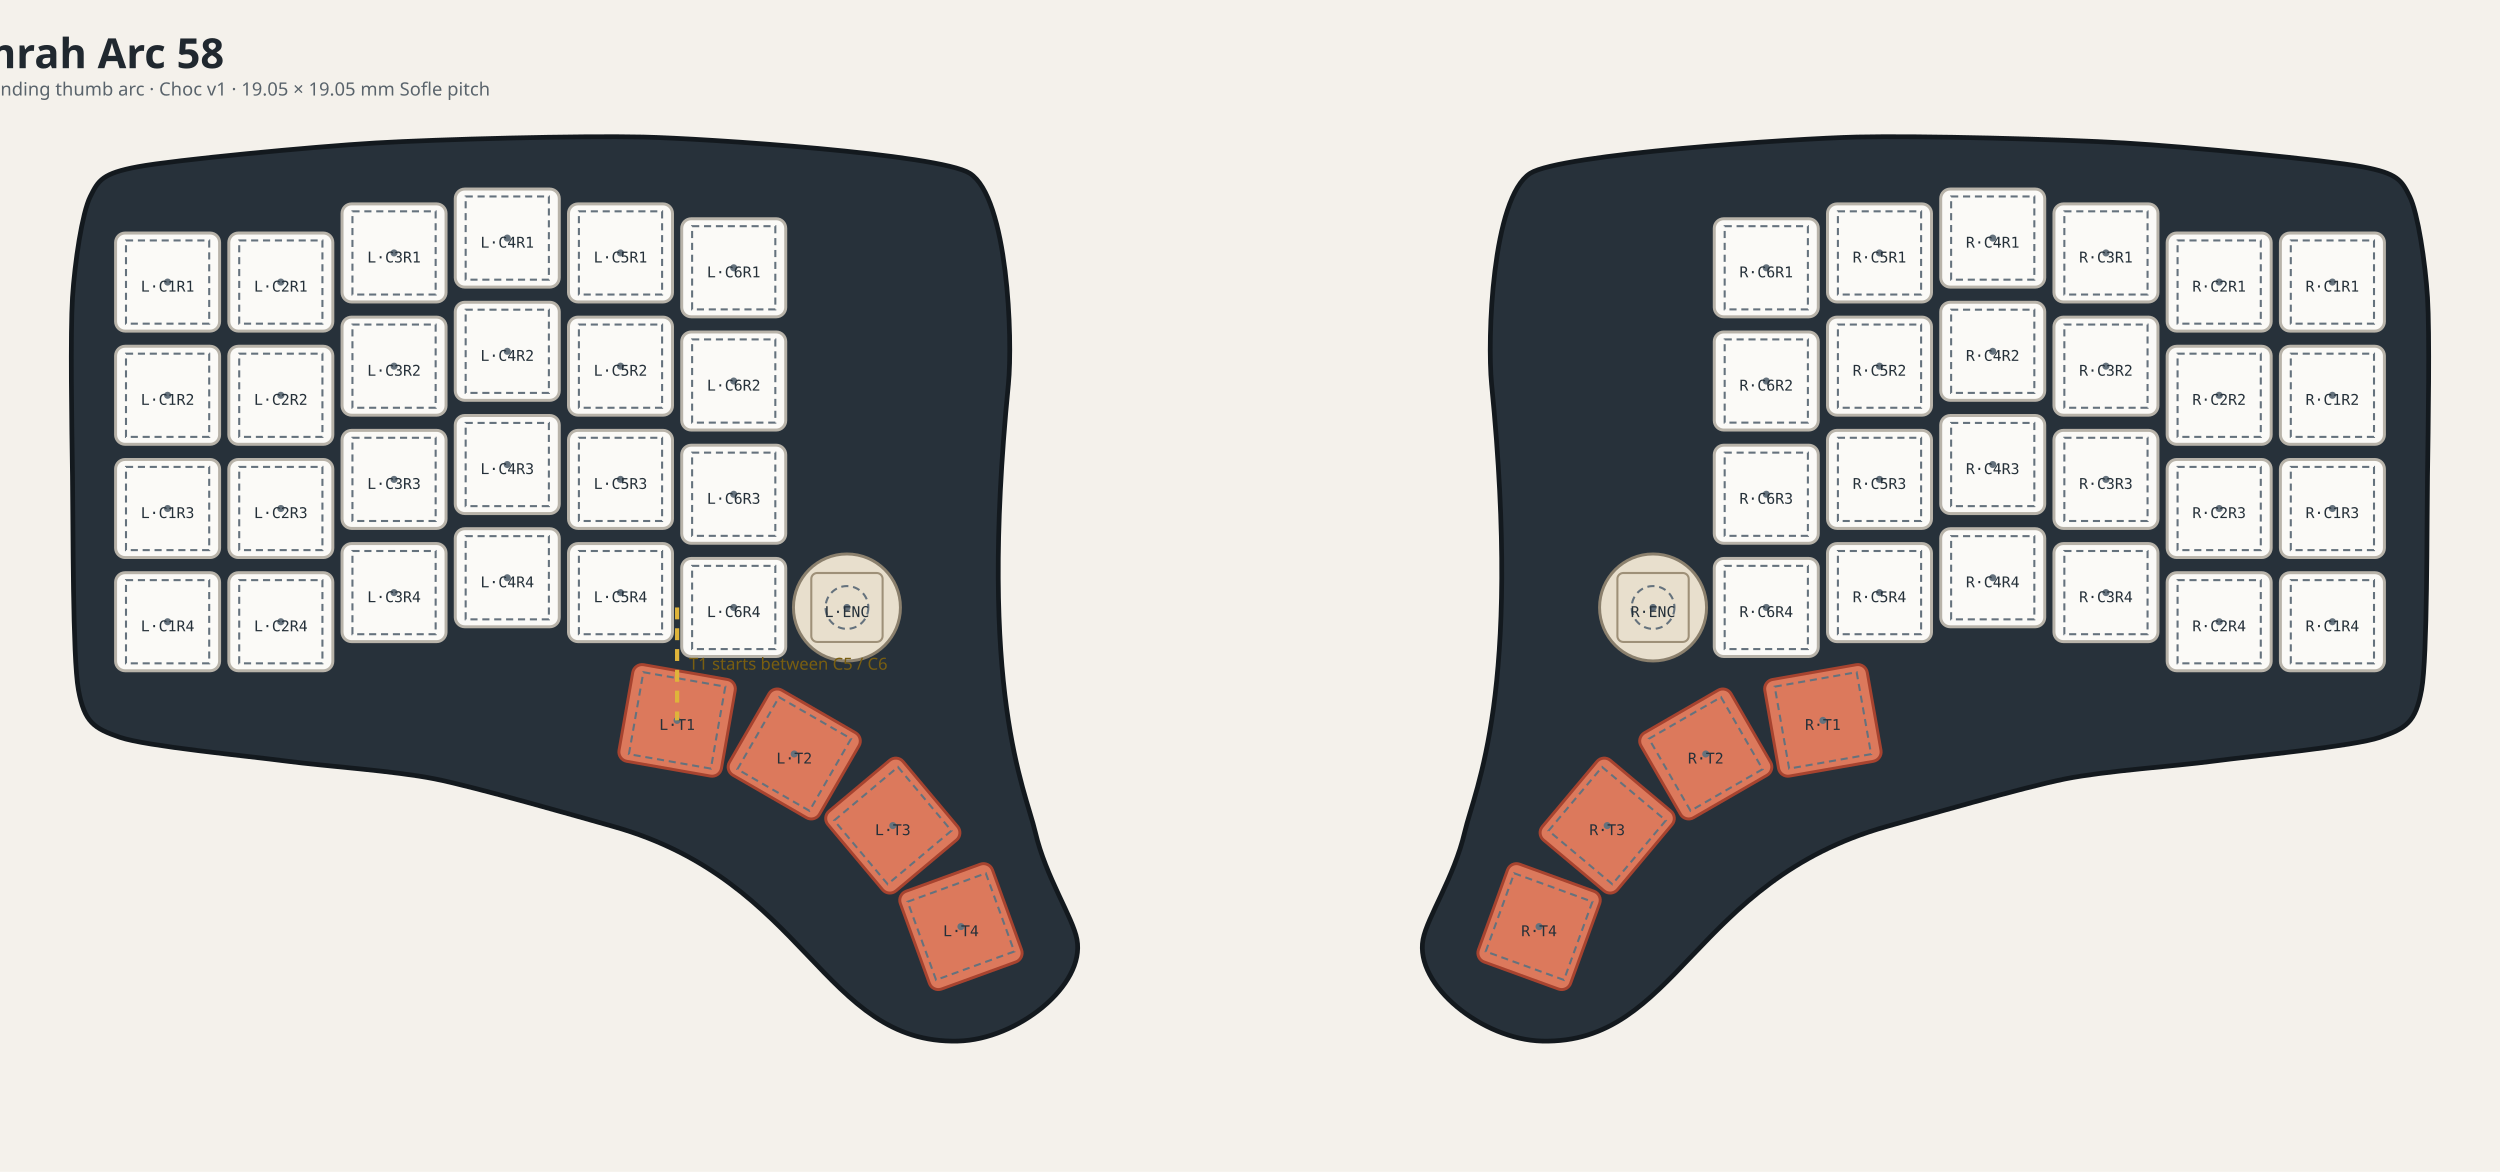
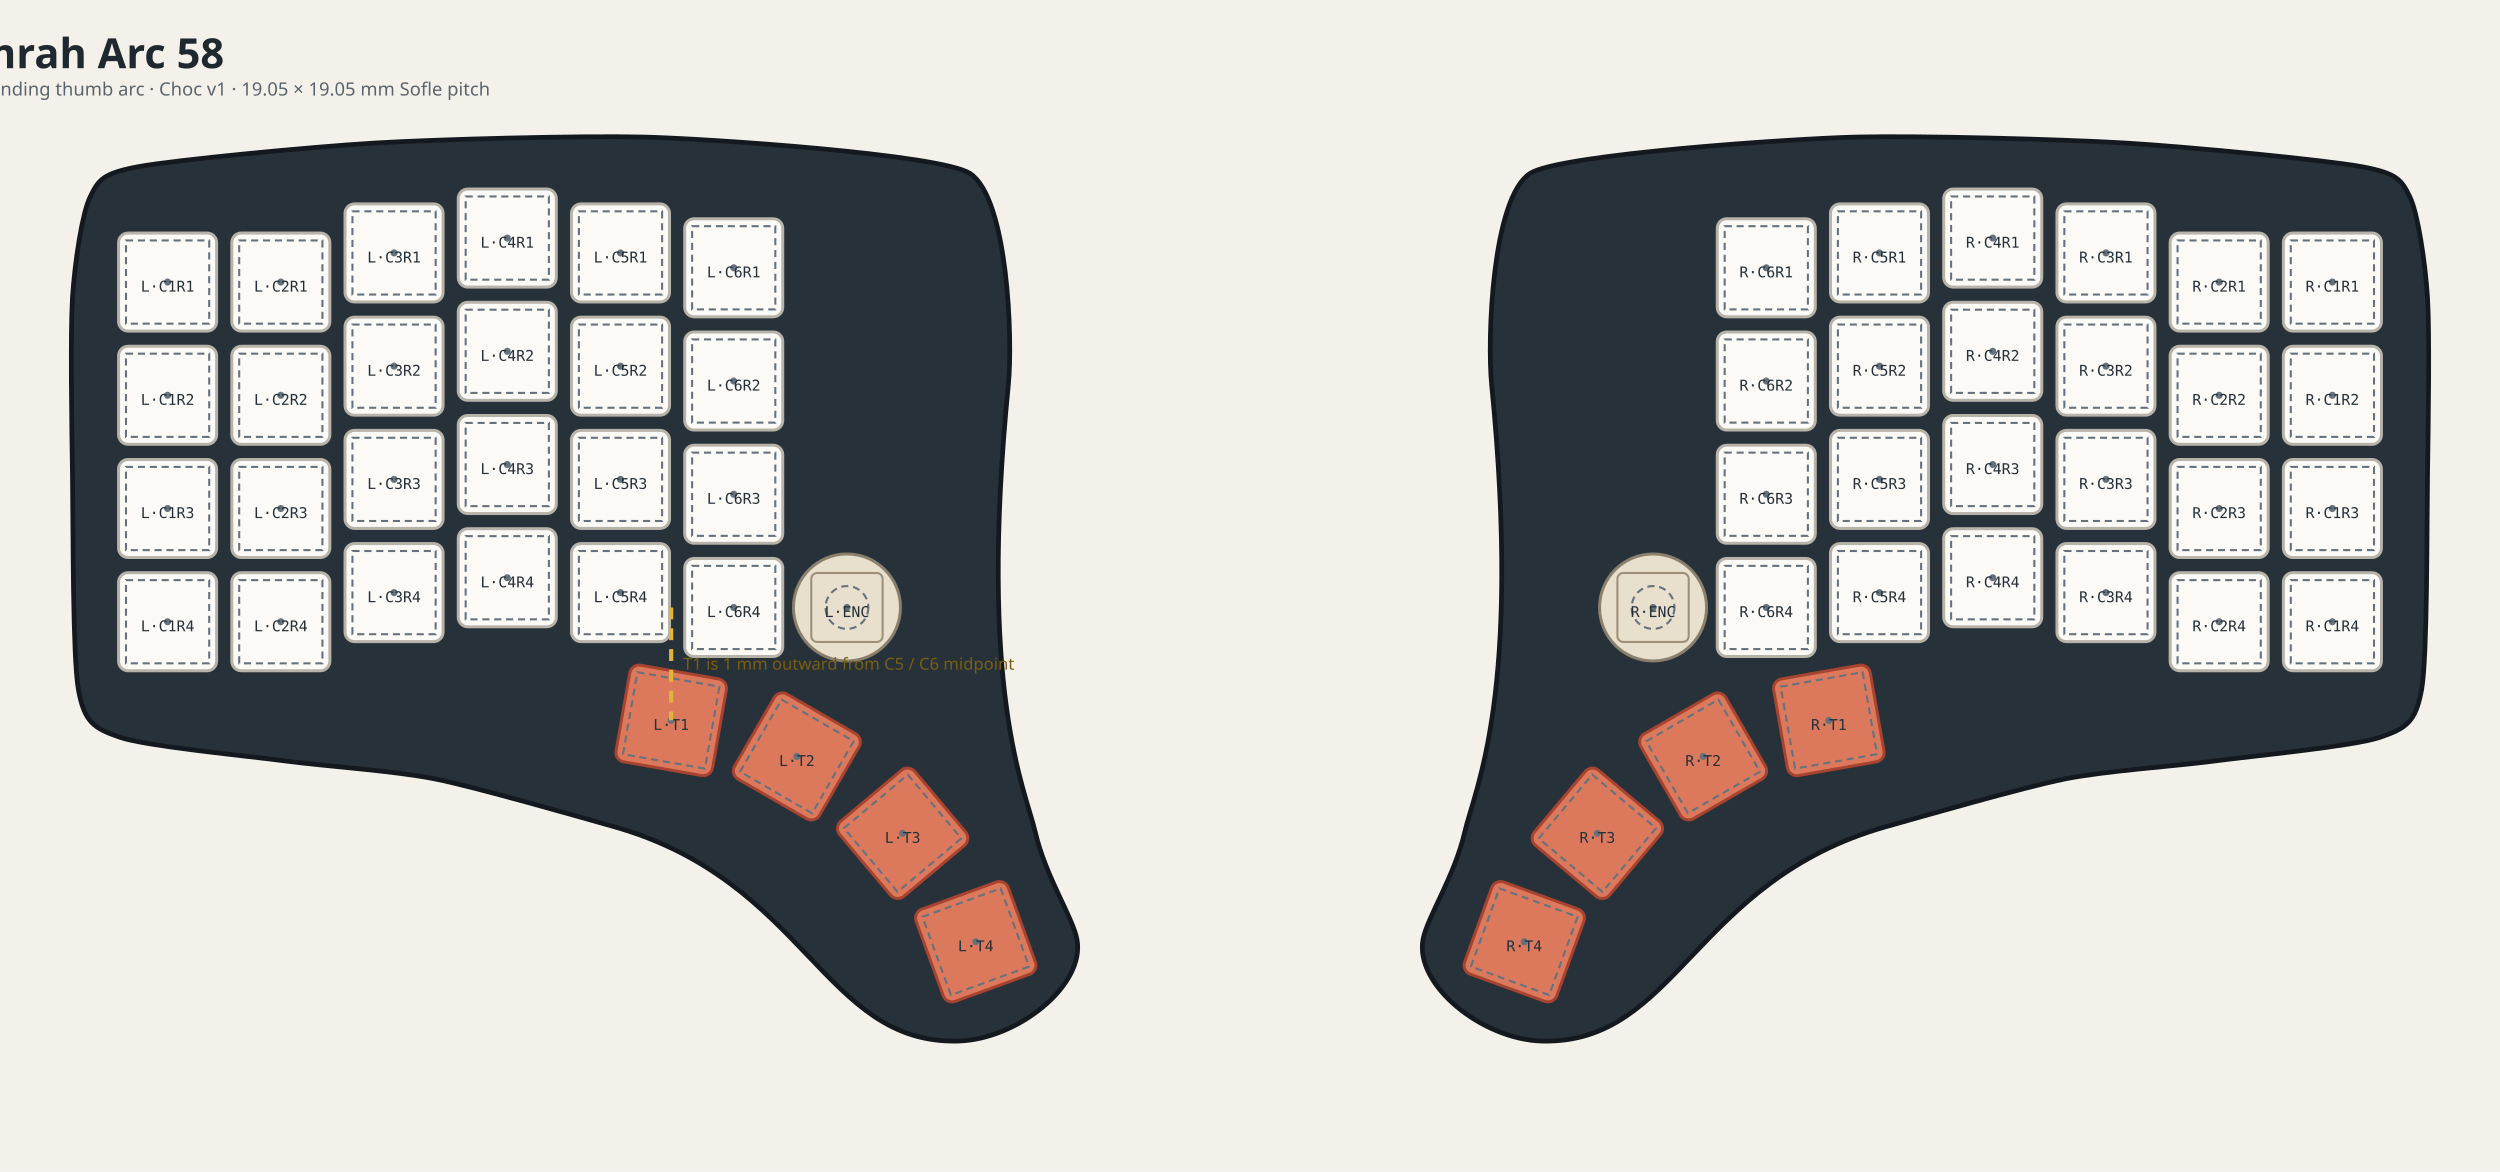
<svg xmlns="http://www.w3.org/2000/svg" width="420.623mm" height="197.159mm" viewBox="0 0 420.623 197.159">
  <style>
    :root { color-scheme: light; }
    .page { fill: #f4f1eb; }
    .plate { fill: #27313a; stroke: #13191e; stroke-width: 0.8; }
    .keycap { fill: #fbfaf7; stroke: #b8b3a9; stroke-width: 0.5; }
    .key--thumb .keycap { fill: #dc795c; stroke: #a7432f; }
    .encoder-knob { fill: #e8dfcd; stroke: #8b806d; stroke-width: 0.5; }
    .encoder-body { fill: none; stroke: #9e9078; stroke-width: 0.35; }
    .cutout { fill: none; stroke: #65727d; stroke-width: 0.35; stroke-dasharray: 1.2 0.8; }
    .center { fill: #65727d; }
    text { fill: #253039; font: 2.5px ui-monospace, SFMono-Regular, Menlo, monospace; text-anchor: middle; dominant-baseline: middle; }
    .title { fill: #20282f; font: 700 7px ui-sans-serif, system-ui, sans-serif; }
    .subtitle { fill: #59636b; font: 3.1px ui-sans-serif, system-ui, sans-serif; }
    .guide { stroke: #dfb43a; stroke-width: 0.7; stroke-dasharray: 2 1.5; fill: none; }
    .guide-label { fill: #795e10; font: 2.8px ui-sans-serif, system-ui, sans-serif; text-anchor: start; }
  </style>
  <rect class="page" width="100%" height="100%" />
  <text class="title" x="12" y="9">Hamrah Arc 58</text>
  <text class="subtitle" x="12" y="15">6×4 + clickable encoder + four-key descending thumb arc · Choc v1 · 19.05 × 19.05 mm Sofle pitch</text>
  <path class="plate" d="M 15.198 33.056 C 16.573 30.306 17.198 29.181 23.198 28.056 C 29.198 26.931 52.573 24.681 63.198 24.056 C 73.823 23.431 97.573 22.806 108.198 23.056 C 118.823 23.306 158.076 25.931 163.159 29.159 C 169.588 33.241 170.41 57.045 169.659 64.659 C 164.52 116.751 172.448 132.556 174.198 140.056 C 175.948 147.556 180.506 154.345 181.198 158.056 C 182.637 165.775 171.168 174.923 161.159 175.159 C 138.472 175.692 135.76 148.216 103.198 139.056 C 97.49 137.451 80.073 132.431 73.198 131.056 C 66.323 129.681 54.823 128.931 48.198 128.056 C 41.573 127.181 24.573 125.556 20.198 124.056 C 15.823 122.556 14.198 121.556 13.198 116.056 C 12.198 110.556 12.323 88.306 12.198 80.056 C 12.073 71.806 11.823 55.931 12.198 50.056 C 12.573 44.181 13.823 35.806 15.198 33.056 Z" />
  <path class="plate" d="M 405.425 33.056 C 404.05 30.306 403.425 29.181 397.425 28.056 C 391.425 26.931 368.05 24.681 357.425 24.056 C 346.8 23.431 323.05 22.806 312.425 23.056 C 301.8 23.306 262.547 25.931 257.464 29.159 C 251.035 33.241 250.213 57.045 250.964 64.659 C 256.103 116.751 248.175 132.556 246.425 140.056 C 244.675 147.556 240.117 154.345 239.425 158.056 C 237.986 165.775 249.455 174.923 259.464 175.159 C 282.151 175.692 284.863 148.216 317.425 139.056 C 323.133 137.451 340.55 132.431 347.425 131.056 C 354.3 129.681 365.8 128.931 372.425 128.056 C 379.05 127.181 396.05 125.556 400.425 124.056 C 404.8 122.556 406.425 121.556 407.425 116.056 C 408.425 110.556 408.3 88.306 408.425 80.056 C 408.55 71.806 408.8 55.931 408.425 50.056 C 408.05 44.181 406.8 35.806 405.425 33.056 Z" />
  <g class="key key--matrix" transform="translate(28.198 47.456) rotate(0)">
-     <rect class="keycap" x="-8.75" y="-8.25" width="17.5" height="16.5" rx="1.6" />
+     <rect class="keycap" x="-8.25" y="-8.25" width="16.5" height="16.5" rx="1.6" />
    <rect class="cutout" x="-7" y="-7" width="14" height="14" />
    <circle class="center" r="0.6" />
    <text transform="rotate(0)" y="0.9">L·C1R1</text>
  </g>
  <g class="key key--matrix" transform="translate(28.198 66.506) rotate(0)">
-     <rect class="keycap" x="-8.75" y="-8.25" width="17.5" height="16.5" rx="1.6" />
+     <rect class="keycap" x="-8.25" y="-8.25" width="16.5" height="16.5" rx="1.6" />
    <rect class="cutout" x="-7" y="-7" width="14" height="14" />
    <circle class="center" r="0.6" />
    <text transform="rotate(0)" y="0.9">L·C1R2</text>
  </g>
  <g class="key key--matrix" transform="translate(28.198 85.556) rotate(0)">
-     <rect class="keycap" x="-8.75" y="-8.25" width="17.5" height="16.5" rx="1.6" />
+     <rect class="keycap" x="-8.25" y="-8.25" width="16.5" height="16.5" rx="1.6" />
    <rect class="cutout" x="-7" y="-7" width="14" height="14" />
    <circle class="center" r="0.6" />
    <text transform="rotate(0)" y="0.9">L·C1R3</text>
  </g>
  <g class="key key--matrix" transform="translate(28.198 104.606) rotate(0)">
-     <rect class="keycap" x="-8.75" y="-8.25" width="17.5" height="16.5" rx="1.6" />
+     <rect class="keycap" x="-8.25" y="-8.25" width="16.5" height="16.5" rx="1.6" />
    <rect class="cutout" x="-7" y="-7" width="14" height="14" />
    <circle class="center" r="0.6" />
    <text transform="rotate(0)" y="0.9">L·C1R4</text>
  </g>
  <g class="key key--matrix" transform="translate(47.248 47.456) rotate(0)">
-     <rect class="keycap" x="-8.75" y="-8.25" width="17.5" height="16.5" rx="1.6" />
+     <rect class="keycap" x="-8.25" y="-8.25" width="16.5" height="16.5" rx="1.6" />
    <rect class="cutout" x="-7" y="-7" width="14" height="14" />
    <circle class="center" r="0.6" />
    <text transform="rotate(0)" y="0.9">L·C2R1</text>
  </g>
  <g class="key key--matrix" transform="translate(47.248 66.506) rotate(0)">
-     <rect class="keycap" x="-8.75" y="-8.25" width="17.5" height="16.5" rx="1.6" />
+     <rect class="keycap" x="-8.25" y="-8.25" width="16.5" height="16.5" rx="1.6" />
    <rect class="cutout" x="-7" y="-7" width="14" height="14" />
    <circle class="center" r="0.6" />
    <text transform="rotate(0)" y="0.9">L·C2R2</text>
  </g>
  <g class="key key--matrix" transform="translate(47.248 85.556) rotate(0)">
-     <rect class="keycap" x="-8.75" y="-8.25" width="17.5" height="16.5" rx="1.6" />
+     <rect class="keycap" x="-8.25" y="-8.25" width="16.5" height="16.5" rx="1.6" />
    <rect class="cutout" x="-7" y="-7" width="14" height="14" />
    <circle class="center" r="0.6" />
    <text transform="rotate(0)" y="0.9">L·C2R3</text>
  </g>
  <g class="key key--matrix" transform="translate(47.248 104.606) rotate(0)">
-     <rect class="keycap" x="-8.75" y="-8.25" width="17.5" height="16.5" rx="1.6" />
+     <rect class="keycap" x="-8.25" y="-8.25" width="16.5" height="16.5" rx="1.6" />
    <rect class="cutout" x="-7" y="-7" width="14" height="14" />
    <circle class="center" r="0.6" />
    <text transform="rotate(0)" y="0.9">L·C2R4</text>
  </g>
  <g class="key key--matrix" transform="translate(66.298 42.556) rotate(0)">
-     <rect class="keycap" x="-8.75" y="-8.25" width="17.5" height="16.5" rx="1.6" />
+     <rect class="keycap" x="-8.25" y="-8.25" width="16.5" height="16.5" rx="1.6" />
    <rect class="cutout" x="-7" y="-7" width="14" height="14" />
    <circle class="center" r="0.6" />
    <text transform="rotate(0)" y="0.9">L·C3R1</text>
  </g>
  <g class="key key--matrix" transform="translate(66.298 61.606) rotate(0)">
-     <rect class="keycap" x="-8.75" y="-8.25" width="17.5" height="16.5" rx="1.6" />
+     <rect class="keycap" x="-8.25" y="-8.25" width="16.5" height="16.5" rx="1.6" />
    <rect class="cutout" x="-7" y="-7" width="14" height="14" />
    <circle class="center" r="0.6" />
    <text transform="rotate(0)" y="0.9">L·C3R2</text>
  </g>
  <g class="key key--matrix" transform="translate(66.298 80.656) rotate(0)">
-     <rect class="keycap" x="-8.75" y="-8.25" width="17.5" height="16.5" rx="1.6" />
+     <rect class="keycap" x="-8.25" y="-8.25" width="16.5" height="16.5" rx="1.6" />
    <rect class="cutout" x="-7" y="-7" width="14" height="14" />
    <circle class="center" r="0.6" />
    <text transform="rotate(0)" y="0.9">L·C3R3</text>
  </g>
  <g class="key key--matrix" transform="translate(66.298 99.706) rotate(0)">
-     <rect class="keycap" x="-8.75" y="-8.25" width="17.5" height="16.5" rx="1.6" />
+     <rect class="keycap" x="-8.25" y="-8.25" width="16.5" height="16.5" rx="1.6" />
    <rect class="cutout" x="-7" y="-7" width="14" height="14" />
    <circle class="center" r="0.6" />
    <text transform="rotate(0)" y="0.9">L·C3R4</text>
  </g>
  <g class="key key--matrix" transform="translate(85.348 40.056) rotate(0)">
-     <rect class="keycap" x="-8.75" y="-8.25" width="17.5" height="16.5" rx="1.6" />
+     <rect class="keycap" x="-8.25" y="-8.25" width="16.5" height="16.5" rx="1.6" />
    <rect class="cutout" x="-7" y="-7" width="14" height="14" />
    <circle class="center" r="0.6" />
    <text transform="rotate(0)" y="0.9">L·C4R1</text>
  </g>
  <g class="key key--matrix" transform="translate(85.348 59.106) rotate(0)">
-     <rect class="keycap" x="-8.75" y="-8.25" width="17.5" height="16.5" rx="1.6" />
+     <rect class="keycap" x="-8.25" y="-8.25" width="16.5" height="16.5" rx="1.6" />
    <rect class="cutout" x="-7" y="-7" width="14" height="14" />
    <circle class="center" r="0.6" />
    <text transform="rotate(0)" y="0.9">L·C4R2</text>
  </g>
  <g class="key key--matrix" transform="translate(85.348 78.156) rotate(0)">
-     <rect class="keycap" x="-8.75" y="-8.25" width="17.5" height="16.5" rx="1.6" />
+     <rect class="keycap" x="-8.25" y="-8.25" width="16.5" height="16.5" rx="1.6" />
    <rect class="cutout" x="-7" y="-7" width="14" height="14" />
    <circle class="center" r="0.6" />
    <text transform="rotate(0)" y="0.9">L·C4R3</text>
  </g>
  <g class="key key--matrix" transform="translate(85.348 97.206) rotate(0)">
-     <rect class="keycap" x="-8.75" y="-8.25" width="17.5" height="16.5" rx="1.6" />
+     <rect class="keycap" x="-8.25" y="-8.25" width="16.5" height="16.5" rx="1.6" />
    <rect class="cutout" x="-7" y="-7" width="14" height="14" />
    <circle class="center" r="0.6" />
    <text transform="rotate(0)" y="0.9">L·C4R4</text>
  </g>
  <g class="key key--matrix" transform="translate(104.398 42.556) rotate(0)">
-     <rect class="keycap" x="-8.75" y="-8.25" width="17.5" height="16.5" rx="1.6" />
+     <rect class="keycap" x="-8.25" y="-8.25" width="16.5" height="16.5" rx="1.6" />
    <rect class="cutout" x="-7" y="-7" width="14" height="14" />
    <circle class="center" r="0.6" />
    <text transform="rotate(0)" y="0.9">L·C5R1</text>
  </g>
  <g class="key key--matrix" transform="translate(104.398 61.606) rotate(0)">
-     <rect class="keycap" x="-8.75" y="-8.25" width="17.5" height="16.5" rx="1.6" />
+     <rect class="keycap" x="-8.25" y="-8.25" width="16.5" height="16.5" rx="1.6" />
    <rect class="cutout" x="-7" y="-7" width="14" height="14" />
    <circle class="center" r="0.6" />
    <text transform="rotate(0)" y="0.9">L·C5R2</text>
  </g>
  <g class="key key--matrix" transform="translate(104.398 80.656) rotate(0)">
-     <rect class="keycap" x="-8.75" y="-8.25" width="17.5" height="16.5" rx="1.6" />
+     <rect class="keycap" x="-8.25" y="-8.25" width="16.5" height="16.5" rx="1.6" />
    <rect class="cutout" x="-7" y="-7" width="14" height="14" />
    <circle class="center" r="0.6" />
    <text transform="rotate(0)" y="0.9">L·C5R3</text>
  </g>
  <g class="key key--matrix" transform="translate(104.398 99.706) rotate(0)">
-     <rect class="keycap" x="-8.75" y="-8.25" width="17.5" height="16.5" rx="1.6" />
+     <rect class="keycap" x="-8.25" y="-8.25" width="16.5" height="16.5" rx="1.6" />
    <rect class="cutout" x="-7" y="-7" width="14" height="14" />
    <circle class="center" r="0.6" />
    <text transform="rotate(0)" y="0.9">L·C5R4</text>
  </g>
  <g class="key key--matrix" transform="translate(123.448 45.056) rotate(0)">
-     <rect class="keycap" x="-8.75" y="-8.25" width="17.5" height="16.5" rx="1.6" />
+     <rect class="keycap" x="-8.25" y="-8.25" width="16.5" height="16.5" rx="1.6" />
    <rect class="cutout" x="-7" y="-7" width="14" height="14" />
    <circle class="center" r="0.6" />
    <text transform="rotate(0)" y="0.9">L·C6R1</text>
  </g>
  <g class="key key--matrix" transform="translate(123.448 64.106) rotate(0)">
-     <rect class="keycap" x="-8.75" y="-8.25" width="17.5" height="16.5" rx="1.6" />
+     <rect class="keycap" x="-8.25" y="-8.25" width="16.5" height="16.5" rx="1.6" />
    <rect class="cutout" x="-7" y="-7" width="14" height="14" />
    <circle class="center" r="0.6" />
    <text transform="rotate(0)" y="0.9">L·C6R2</text>
  </g>
  <g class="key key--matrix" transform="translate(123.448 83.156) rotate(0)">
-     <rect class="keycap" x="-8.75" y="-8.25" width="17.5" height="16.5" rx="1.6" />
+     <rect class="keycap" x="-8.25" y="-8.25" width="16.5" height="16.5" rx="1.6" />
    <rect class="cutout" x="-7" y="-7" width="14" height="14" />
    <circle class="center" r="0.6" />
    <text transform="rotate(0)" y="0.9">L·C6R3</text>
  </g>
  <g class="key key--matrix" transform="translate(123.448 102.206) rotate(0)">
-     <rect class="keycap" x="-8.75" y="-8.25" width="17.5" height="16.5" rx="1.6" />
+     <rect class="keycap" x="-8.25" y="-8.25" width="16.5" height="16.5" rx="1.6" />
    <rect class="cutout" x="-7" y="-7" width="14" height="14" />
    <circle class="center" r="0.6" />
    <text transform="rotate(0)" y="0.9">L·C6R4</text>
  </g>
  <g class="key key--encoder" transform="translate(142.498 102.206)">
    <circle class="encoder-knob" r="9" />
    <rect class="encoder-body" x="-6" y="-5.8" width="12" height="11.6" rx="1" />
    <circle class="cutout" r="3.6" />
    <circle class="center" r="0.6" />
    <text y="0.9">L·ENC</text>
  </g>
-   <g class="key key--thumb" transform="translate(113.923 121.206) rotate(10)">
-     <rect class="keycap" x="-8.75" y="-8.25" width="17.5" height="16.5" rx="1.6" />
+   <g class="key key--thumb" transform="translate(112.923 121.206) rotate(10)">
+     <rect class="keycap" x="-8.25" y="-8.25" width="16.5" height="16.5" rx="1.6" />
    <rect class="cutout" x="-7" y="-7" width="14" height="14" />
    <circle class="center" r="0.6" />
    <text transform="rotate(-10)" y="0.9">L·T1</text>
  </g>
-   <g class="key key--thumb" transform="translate(133.629 126.857) rotate(30)">
-     <rect class="keycap" x="-8.75" y="-8.25" width="17.5" height="16.5" rx="1.6" />
+   <g class="key key--thumb" transform="translate(134.071 127.27) rotate(30)">
+     <rect class="keycap" x="-8.25" y="-8.25" width="16.5" height="16.5" rx="1.6" />
    <rect class="cutout" x="-7" y="-7" width="14" height="14" />
    <circle class="center" r="0.6" />
    <text transform="rotate(-30)" y="0.9">L·T2</text>
  </g>
-   <g class="key key--thumb" transform="translate(150.213 138.906) rotate(50)">
-     <rect class="keycap" x="-8.75" y="-8.25" width="17.5" height="16.5" rx="1.6" />
+   <g class="key key--thumb" transform="translate(151.869 140.201) rotate(50)">
+     <rect class="keycap" x="-8.25" y="-8.25" width="16.5" height="16.5" rx="1.6" />
    <rect class="cutout" x="-7" y="-7" width="14" height="14" />
    <circle class="center" r="0.6" />
    <text transform="rotate(-50)" y="0.9">L·T3</text>
  </g>
-   <g class="key key--thumb" transform="translate(161.677 155.902) rotate(70)">
-     <rect class="keycap" x="-8.75" y="-8.25" width="17.5" height="16.5" rx="1.6" />
+   <g class="key key--thumb" transform="translate(164.171 158.44) rotate(70)">
+     <rect class="keycap" x="-8.25" y="-8.25" width="16.5" height="16.5" rx="1.6" />
    <rect class="cutout" x="-7" y="-7" width="14" height="14" />
    <circle class="center" r="0.6" />
    <text transform="rotate(-70)" y="0.9">L·T4</text>
  </g>
  <g class="key key--matrix" transform="translate(392.425 47.456) rotate(0)">
-     <rect class="keycap" x="-8.75" y="-8.25" width="17.5" height="16.5" rx="1.6" />
+     <rect class="keycap" x="-8.25" y="-8.25" width="16.5" height="16.5" rx="1.6" />
    <rect class="cutout" x="-7" y="-7" width="14" height="14" />
    <circle class="center" r="0.6" />
    <text transform="rotate(0)" y="0.9">R·C1R1</text>
  </g>
  <g class="key key--matrix" transform="translate(392.425 66.506) rotate(0)">
-     <rect class="keycap" x="-8.75" y="-8.25" width="17.5" height="16.5" rx="1.6" />
+     <rect class="keycap" x="-8.25" y="-8.25" width="16.5" height="16.5" rx="1.6" />
    <rect class="cutout" x="-7" y="-7" width="14" height="14" />
    <circle class="center" r="0.6" />
    <text transform="rotate(0)" y="0.9">R·C1R2</text>
  </g>
  <g class="key key--matrix" transform="translate(392.425 85.556) rotate(0)">
-     <rect class="keycap" x="-8.75" y="-8.25" width="17.5" height="16.5" rx="1.6" />
+     <rect class="keycap" x="-8.25" y="-8.25" width="16.5" height="16.5" rx="1.6" />
    <rect class="cutout" x="-7" y="-7" width="14" height="14" />
    <circle class="center" r="0.6" />
    <text transform="rotate(0)" y="0.9">R·C1R3</text>
  </g>
  <g class="key key--matrix" transform="translate(392.425 104.606) rotate(0)">
-     <rect class="keycap" x="-8.75" y="-8.25" width="17.5" height="16.5" rx="1.6" />
+     <rect class="keycap" x="-8.25" y="-8.25" width="16.5" height="16.5" rx="1.6" />
    <rect class="cutout" x="-7" y="-7" width="14" height="14" />
    <circle class="center" r="0.6" />
    <text transform="rotate(0)" y="0.9">R·C1R4</text>
  </g>
  <g class="key key--matrix" transform="translate(373.375 47.456) rotate(0)">
-     <rect class="keycap" x="-8.75" y="-8.25" width="17.5" height="16.5" rx="1.6" />
+     <rect class="keycap" x="-8.25" y="-8.25" width="16.5" height="16.5" rx="1.6" />
    <rect class="cutout" x="-7" y="-7" width="14" height="14" />
    <circle class="center" r="0.6" />
    <text transform="rotate(0)" y="0.9">R·C2R1</text>
  </g>
  <g class="key key--matrix" transform="translate(373.375 66.506) rotate(0)">
-     <rect class="keycap" x="-8.75" y="-8.25" width="17.5" height="16.5" rx="1.6" />
+     <rect class="keycap" x="-8.25" y="-8.25" width="16.5" height="16.5" rx="1.6" />
    <rect class="cutout" x="-7" y="-7" width="14" height="14" />
    <circle class="center" r="0.6" />
    <text transform="rotate(0)" y="0.9">R·C2R2</text>
  </g>
  <g class="key key--matrix" transform="translate(373.375 85.556) rotate(0)">
-     <rect class="keycap" x="-8.75" y="-8.25" width="17.5" height="16.5" rx="1.6" />
+     <rect class="keycap" x="-8.25" y="-8.25" width="16.5" height="16.5" rx="1.6" />
    <rect class="cutout" x="-7" y="-7" width="14" height="14" />
    <circle class="center" r="0.6" />
    <text transform="rotate(0)" y="0.9">R·C2R3</text>
  </g>
  <g class="key key--matrix" transform="translate(373.375 104.606) rotate(0)">
-     <rect class="keycap" x="-8.75" y="-8.25" width="17.5" height="16.5" rx="1.6" />
+     <rect class="keycap" x="-8.25" y="-8.25" width="16.5" height="16.5" rx="1.6" />
    <rect class="cutout" x="-7" y="-7" width="14" height="14" />
    <circle class="center" r="0.6" />
    <text transform="rotate(0)" y="0.9">R·C2R4</text>
  </g>
  <g class="key key--matrix" transform="translate(354.325 42.556) rotate(0)">
-     <rect class="keycap" x="-8.75" y="-8.25" width="17.5" height="16.5" rx="1.6" />
+     <rect class="keycap" x="-8.25" y="-8.25" width="16.5" height="16.5" rx="1.6" />
    <rect class="cutout" x="-7" y="-7" width="14" height="14" />
    <circle class="center" r="0.6" />
    <text transform="rotate(0)" y="0.9">R·C3R1</text>
  </g>
  <g class="key key--matrix" transform="translate(354.325 61.606) rotate(0)">
-     <rect class="keycap" x="-8.75" y="-8.25" width="17.5" height="16.5" rx="1.6" />
+     <rect class="keycap" x="-8.25" y="-8.25" width="16.5" height="16.5" rx="1.6" />
    <rect class="cutout" x="-7" y="-7" width="14" height="14" />
    <circle class="center" r="0.6" />
    <text transform="rotate(0)" y="0.9">R·C3R2</text>
  </g>
  <g class="key key--matrix" transform="translate(354.325 80.656) rotate(0)">
-     <rect class="keycap" x="-8.75" y="-8.25" width="17.5" height="16.5" rx="1.6" />
+     <rect class="keycap" x="-8.25" y="-8.25" width="16.5" height="16.5" rx="1.6" />
    <rect class="cutout" x="-7" y="-7" width="14" height="14" />
    <circle class="center" r="0.6" />
    <text transform="rotate(0)" y="0.9">R·C3R3</text>
  </g>
  <g class="key key--matrix" transform="translate(354.325 99.706) rotate(0)">
-     <rect class="keycap" x="-8.75" y="-8.25" width="17.5" height="16.5" rx="1.6" />
+     <rect class="keycap" x="-8.25" y="-8.25" width="16.5" height="16.5" rx="1.6" />
    <rect class="cutout" x="-7" y="-7" width="14" height="14" />
    <circle class="center" r="0.6" />
    <text transform="rotate(0)" y="0.9">R·C3R4</text>
  </g>
  <g class="key key--matrix" transform="translate(335.275 40.056) rotate(0)">
-     <rect class="keycap" x="-8.75" y="-8.25" width="17.5" height="16.5" rx="1.6" />
+     <rect class="keycap" x="-8.25" y="-8.25" width="16.5" height="16.5" rx="1.6" />
    <rect class="cutout" x="-7" y="-7" width="14" height="14" />
    <circle class="center" r="0.6" />
    <text transform="rotate(0)" y="0.9">R·C4R1</text>
  </g>
  <g class="key key--matrix" transform="translate(335.275 59.106) rotate(0)">
-     <rect class="keycap" x="-8.75" y="-8.25" width="17.5" height="16.5" rx="1.6" />
+     <rect class="keycap" x="-8.25" y="-8.25" width="16.5" height="16.5" rx="1.6" />
    <rect class="cutout" x="-7" y="-7" width="14" height="14" />
    <circle class="center" r="0.6" />
    <text transform="rotate(0)" y="0.9">R·C4R2</text>
  </g>
  <g class="key key--matrix" transform="translate(335.275 78.156) rotate(0)">
-     <rect class="keycap" x="-8.75" y="-8.25" width="17.5" height="16.5" rx="1.6" />
+     <rect class="keycap" x="-8.25" y="-8.25" width="16.5" height="16.5" rx="1.6" />
    <rect class="cutout" x="-7" y="-7" width="14" height="14" />
    <circle class="center" r="0.6" />
    <text transform="rotate(0)" y="0.9">R·C4R3</text>
  </g>
  <g class="key key--matrix" transform="translate(335.275 97.206) rotate(0)">
-     <rect class="keycap" x="-8.75" y="-8.25" width="17.5" height="16.5" rx="1.6" />
+     <rect class="keycap" x="-8.25" y="-8.25" width="16.5" height="16.5" rx="1.6" />
    <rect class="cutout" x="-7" y="-7" width="14" height="14" />
    <circle class="center" r="0.6" />
    <text transform="rotate(0)" y="0.9">R·C4R4</text>
  </g>
  <g class="key key--matrix" transform="translate(316.225 42.556) rotate(0)">
-     <rect class="keycap" x="-8.75" y="-8.25" width="17.5" height="16.5" rx="1.6" />
+     <rect class="keycap" x="-8.25" y="-8.25" width="16.5" height="16.5" rx="1.6" />
    <rect class="cutout" x="-7" y="-7" width="14" height="14" />
    <circle class="center" r="0.6" />
    <text transform="rotate(0)" y="0.9">R·C5R1</text>
  </g>
  <g class="key key--matrix" transform="translate(316.225 61.606) rotate(0)">
-     <rect class="keycap" x="-8.75" y="-8.25" width="17.5" height="16.5" rx="1.6" />
+     <rect class="keycap" x="-8.25" y="-8.25" width="16.5" height="16.5" rx="1.6" />
    <rect class="cutout" x="-7" y="-7" width="14" height="14" />
    <circle class="center" r="0.6" />
    <text transform="rotate(0)" y="0.9">R·C5R2</text>
  </g>
  <g class="key key--matrix" transform="translate(316.225 80.656) rotate(0)">
-     <rect class="keycap" x="-8.75" y="-8.25" width="17.5" height="16.5" rx="1.6" />
+     <rect class="keycap" x="-8.25" y="-8.25" width="16.5" height="16.5" rx="1.6" />
    <rect class="cutout" x="-7" y="-7" width="14" height="14" />
    <circle class="center" r="0.6" />
    <text transform="rotate(0)" y="0.9">R·C5R3</text>
  </g>
  <g class="key key--matrix" transform="translate(316.225 99.706) rotate(0)">
-     <rect class="keycap" x="-8.75" y="-8.25" width="17.5" height="16.5" rx="1.6" />
+     <rect class="keycap" x="-8.25" y="-8.25" width="16.5" height="16.5" rx="1.6" />
    <rect class="cutout" x="-7" y="-7" width="14" height="14" />
    <circle class="center" r="0.6" />
    <text transform="rotate(0)" y="0.9">R·C5R4</text>
  </g>
  <g class="key key--matrix" transform="translate(297.175 45.056) rotate(0)">
-     <rect class="keycap" x="-8.75" y="-8.25" width="17.5" height="16.5" rx="1.6" />
+     <rect class="keycap" x="-8.25" y="-8.25" width="16.5" height="16.5" rx="1.6" />
    <rect class="cutout" x="-7" y="-7" width="14" height="14" />
    <circle class="center" r="0.6" />
    <text transform="rotate(0)" y="0.9">R·C6R1</text>
  </g>
  <g class="key key--matrix" transform="translate(297.175 64.106) rotate(0)">
-     <rect class="keycap" x="-8.75" y="-8.25" width="17.5" height="16.5" rx="1.6" />
+     <rect class="keycap" x="-8.25" y="-8.25" width="16.5" height="16.5" rx="1.6" />
    <rect class="cutout" x="-7" y="-7" width="14" height="14" />
    <circle class="center" r="0.6" />
    <text transform="rotate(0)" y="0.9">R·C6R2</text>
  </g>
  <g class="key key--matrix" transform="translate(297.175 83.156) rotate(0)">
-     <rect class="keycap" x="-8.75" y="-8.25" width="17.5" height="16.5" rx="1.6" />
+     <rect class="keycap" x="-8.25" y="-8.25" width="16.5" height="16.5" rx="1.6" />
    <rect class="cutout" x="-7" y="-7" width="14" height="14" />
    <circle class="center" r="0.6" />
    <text transform="rotate(0)" y="0.9">R·C6R3</text>
  </g>
  <g class="key key--matrix" transform="translate(297.175 102.206) rotate(0)">
-     <rect class="keycap" x="-8.75" y="-8.25" width="17.5" height="16.5" rx="1.6" />
+     <rect class="keycap" x="-8.25" y="-8.25" width="16.5" height="16.5" rx="1.6" />
    <rect class="cutout" x="-7" y="-7" width="14" height="14" />
    <circle class="center" r="0.6" />
    <text transform="rotate(0)" y="0.9">R·C6R4</text>
  </g>
  <g class="key key--encoder" transform="translate(278.125 102.206)">
    <circle class="encoder-knob" r="9" />
    <rect class="encoder-body" x="-6" y="-5.8" width="12" height="11.6" rx="1" />
    <circle class="cutout" r="3.6" />
    <circle class="center" r="0.6" />
    <text y="0.9">R·ENC</text>
  </g>
-   <g class="key key--thumb" transform="translate(306.7 121.206) rotate(-10)">
-     <rect class="keycap" x="-8.75" y="-8.25" width="17.5" height="16.5" rx="1.6" />
+   <g class="key key--thumb" transform="translate(307.7 121.206) rotate(-10)">
+     <rect class="keycap" x="-8.25" y="-8.25" width="16.5" height="16.5" rx="1.6" />
    <rect class="cutout" x="-7" y="-7" width="14" height="14" />
    <circle class="center" r="0.6" />
    <text transform="rotate(10)" y="0.9">R·T1</text>
  </g>
-   <g class="key key--thumb" transform="translate(286.994 126.857) rotate(-30)">
-     <rect class="keycap" x="-8.75" y="-8.25" width="17.5" height="16.5" rx="1.6" />
+   <g class="key key--thumb" transform="translate(286.552 127.27) rotate(-30)">
+     <rect class="keycap" x="-8.25" y="-8.25" width="16.5" height="16.5" rx="1.6" />
    <rect class="cutout" x="-7" y="-7" width="14" height="14" />
    <circle class="center" r="0.6" />
    <text transform="rotate(30)" y="0.9">R·T2</text>
  </g>
-   <g class="key key--thumb" transform="translate(270.409 138.906) rotate(-50)">
-     <rect class="keycap" x="-8.75" y="-8.25" width="17.5" height="16.5" rx="1.6" />
+   <g class="key key--thumb" transform="translate(268.754 140.201) rotate(-50)">
+     <rect class="keycap" x="-8.25" y="-8.25" width="16.5" height="16.5" rx="1.6" />
    <rect class="cutout" x="-7" y="-7" width="14" height="14" />
    <circle class="center" r="0.6" />
    <text transform="rotate(50)" y="0.9">R·T3</text>
  </g>
-   <g class="key key--thumb" transform="translate(258.946 155.902) rotate(-70)">
-     <rect class="keycap" x="-8.75" y="-8.25" width="17.5" height="16.5" rx="1.6" />
+   <g class="key key--thumb" transform="translate(256.452 158.44) rotate(-70)">
+     <rect class="keycap" x="-8.25" y="-8.25" width="16.5" height="16.5" rx="1.6" />
    <rect class="cutout" x="-7" y="-7" width="14" height="14" />
    <circle class="center" r="0.6" />
    <text transform="rotate(70)" y="0.9">R·T4</text>
  </g>
-   <path class="guide" d="M 113.923 102.206 L 113.923 121.206" />
-   <text class="guide-label" x="115.923" y="111.706">T1 starts between C5 / C6</text>
+   <path class="guide" d="M 112.923 102.206 L 112.923 121.206" />
+   <text class="guide-label" x="114.923" y="111.706">T1 is 1 mm outward from C5 / C6 midpoint</text>
</svg>
